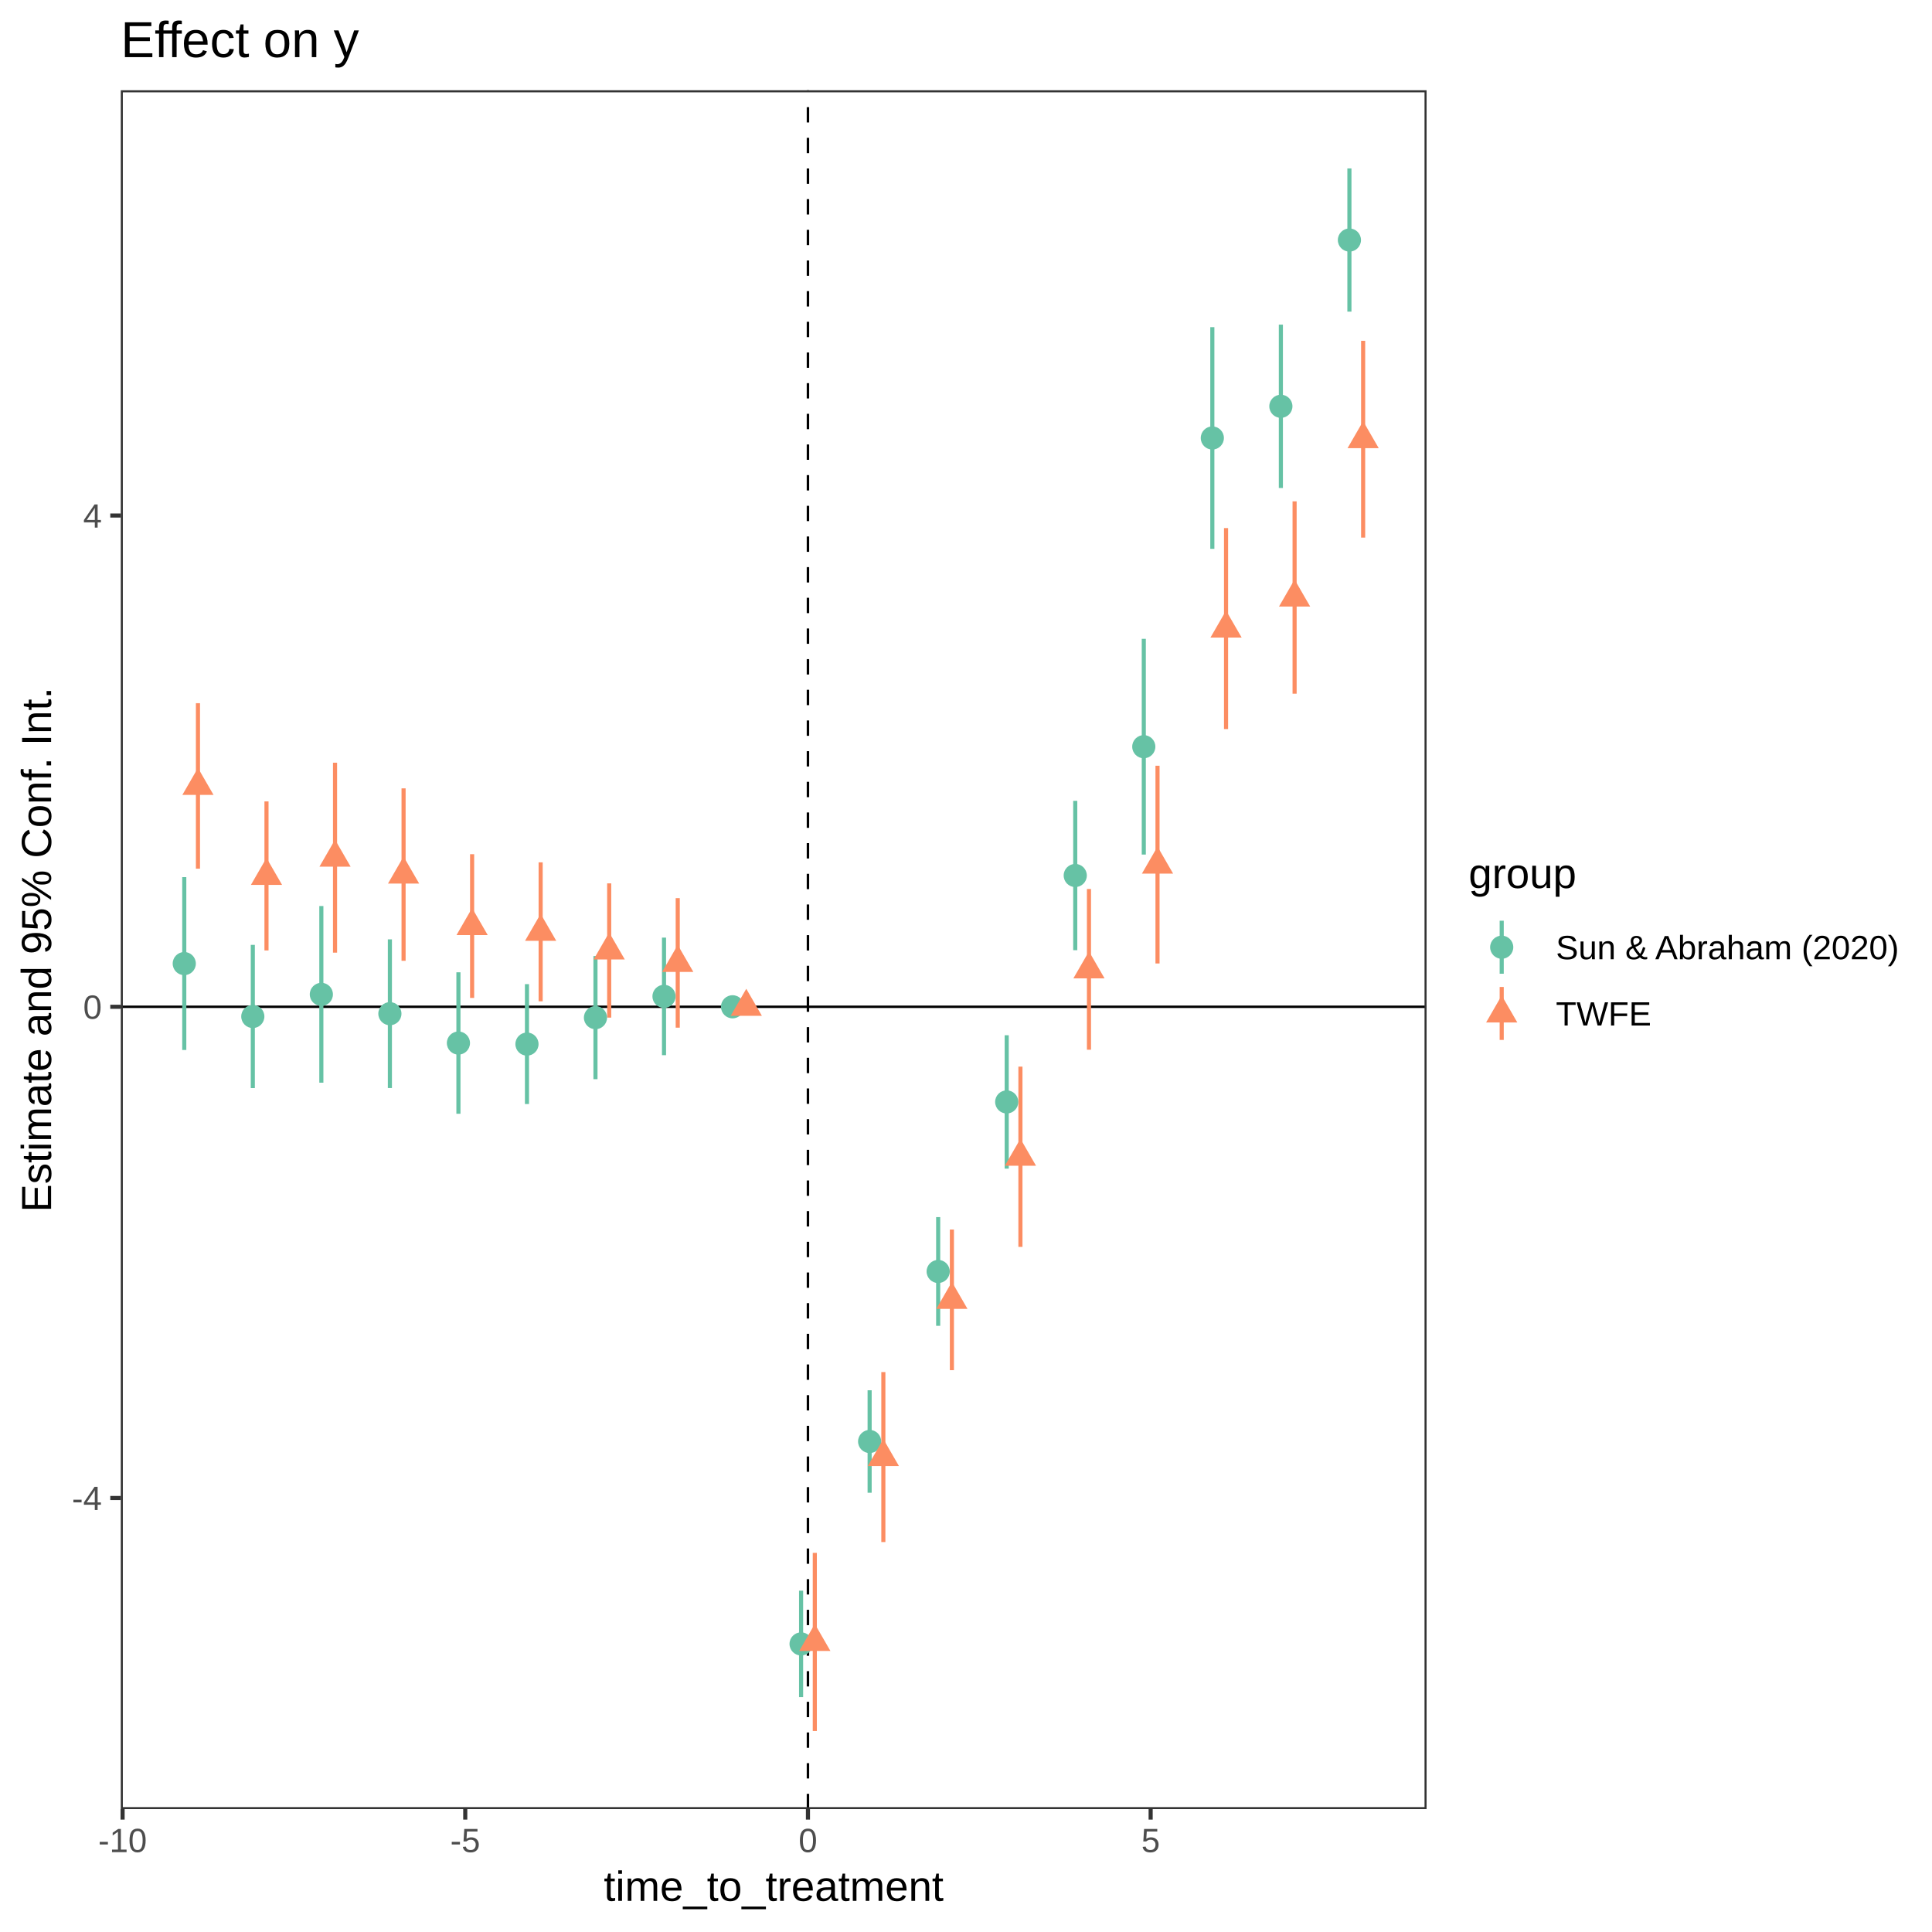
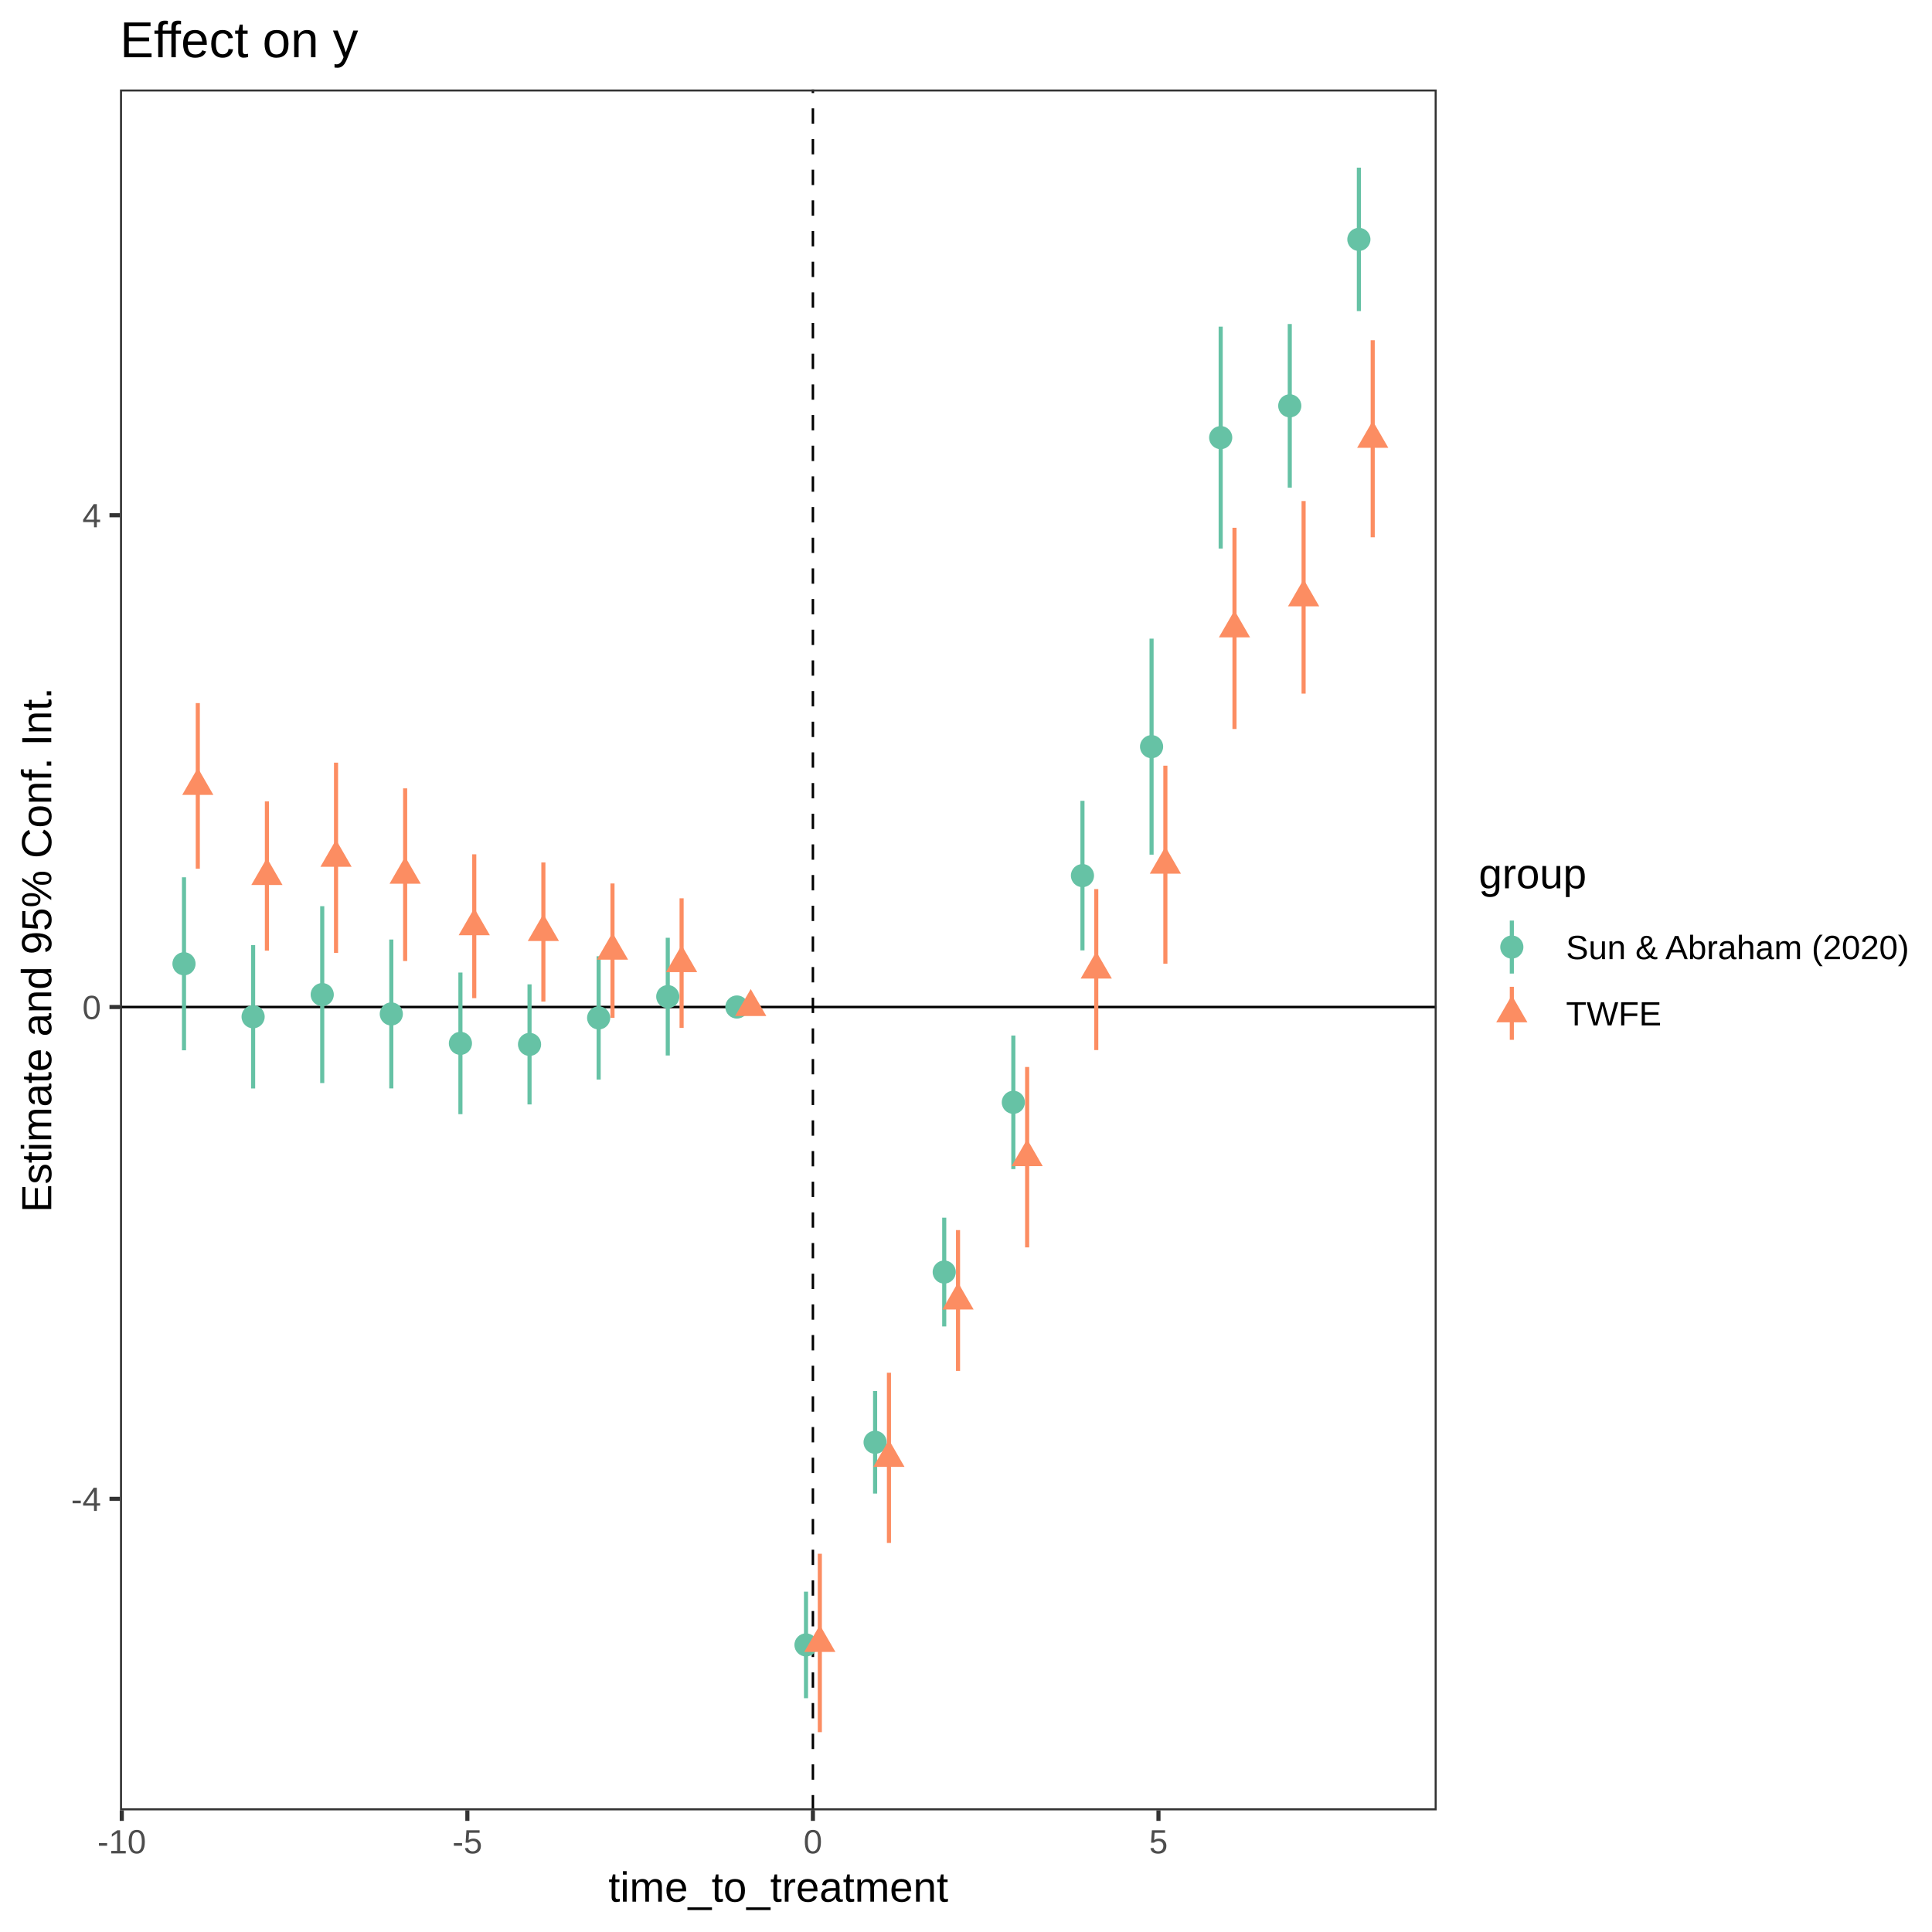
<svg xmlns="http://www.w3.org/2000/svg" class="svglite" width="504.00pt" height="504.00pt" viewBox="0 0 504.00 504.00">
  <defs>
    <style type="text/css">
    .svglite line, .svglite polyline, .svglite polygon, .svglite path, .svglite rect, .svglite circle {
      fill: none;
      stroke: #000000;
      stroke-linecap: round;
      stroke-linejoin: round;
      stroke-miterlimit: 10.00;
    }
    .svglite text {
      white-space: pre;
    }
  </style>
  </defs>
  <rect width="100%" height="100%" style="stroke: none; fill: #FFFFFF;" />
  <defs>
    <clipPath id="cpMC4wMHw1MDQuMDB8MC4wMHw1MDQuMDA=">
      <rect x="0.00" y="0.00" width="504.00" height="504.00" />
    </clipPath>
  </defs>
  <g clip-path="url(#cpMC4wMHw1MDQuMDB8MC4wMHw1MDQuMDA=)">
-     <rect x="0" y="0.00" width="504.00" height="504.00" style="stroke-width: 1.07; stroke: #FFFFFF; fill: #FFFFFF;" />
+     <rect x="0.00" y="-0" width="504.00" height="504.00" style="stroke-width: 1.07; stroke: #FFFFFF; fill: #FFFFFF;" />
  </g>
  <defs>
-     <clipPath id="cpMzEuNTF8MzcyLjE1fDIzLjU1fDQ3MS45NQ==">
-       <rect x="31.51" y="23.55" width="340.64" height="448.40" />
+     <clipPath id="cpMzEuMzB8Mzc0Ljc5fDIzLjM0fDQ3Mi4yNw==">
+       <rect x="31.30" y="23.34" width="343.49" height="448.93" />
    </clipPath>
  </defs>
-   <g clip-path="url(#cpMzEuNTF8MzcyLjE1fDIzLjU1fDQ3MS45NQ==)">
-     <rect x="31.51" y="23.55" width="340.64" height="448.40" style="stroke-width: 1.07; stroke: none; fill: #FFFFFF;" />
-     <line x1="210.77" y1="471.95" x2="210.77" y2="23.55" style="stroke-width: 0.64; stroke-dasharray: 4.00,4.00; stroke-linecap: butt;" />
-     <line x1="31.51" y1="262.64" x2="372.15" y2="262.64" style="stroke-width: 0.64; stroke-linecap: butt;" />
-     <line x1="48.07" y1="273.91" x2="48.07" y2="228.82" style="stroke-width: 1.07; stroke: #66C2A5; stroke-linecap: butt;" />
-     <line x1="51.64" y1="226.61" x2="51.64" y2="183.44" style="stroke-width: 1.07; stroke: #FC8D62; stroke-linecap: butt;" />
-     <line x1="65.95" y1="283.85" x2="65.95" y2="246.49" style="stroke-width: 1.07; stroke: #66C2A5; stroke-linecap: butt;" />
-     <line x1="69.52" y1="247.94" x2="69.52" y2="209.06" style="stroke-width: 1.07; stroke: #FC8D62; stroke-linecap: butt;" />
-     <line x1="83.83" y1="282.44" x2="83.83" y2="236.36" style="stroke-width: 1.07; stroke: #66C2A5; stroke-linecap: butt;" />
-     <line x1="87.40" y1="248.52" x2="87.40" y2="198.96" style="stroke-width: 1.07; stroke: #FC8D62; stroke-linecap: butt;" />
-     <line x1="101.71" y1="283.84" x2="101.71" y2="245.05" style="stroke-width: 1.07; stroke: #66C2A5; stroke-linecap: butt;" />
-     <line x1="105.28" y1="250.64" x2="105.28" y2="205.66" style="stroke-width: 1.07; stroke: #FC8D62; stroke-linecap: butt;" />
-     <line x1="119.59" y1="290.55" x2="119.59" y2="253.64" style="stroke-width: 1.07; stroke: #66C2A5; stroke-linecap: butt;" />
-     <line x1="123.16" y1="260.33" x2="123.16" y2="222.83" style="stroke-width: 1.07; stroke: #FC8D62; stroke-linecap: butt;" />
-     <line x1="137.47" y1="288.01" x2="137.47" y2="256.73" style="stroke-width: 1.07; stroke: #66C2A5; stroke-linecap: butt;" />
-     <line x1="141.04" y1="261.20" x2="141.04" y2="224.96" style="stroke-width: 1.07; stroke: #FC8D62; stroke-linecap: butt;" />
-     <line x1="155.34" y1="281.53" x2="155.34" y2="249.41" style="stroke-width: 1.07; stroke: #66C2A5; stroke-linecap: butt;" />
-     <line x1="158.92" y1="265.47" x2="158.92" y2="230.44" style="stroke-width: 1.07; stroke: #FC8D62; stroke-linecap: butt;" />
-     <line x1="173.22" y1="275.26" x2="173.22" y2="244.59" style="stroke-width: 1.07; stroke: #66C2A5; stroke-linecap: butt;" />
-     <line x1="176.80" y1="268.09" x2="176.80" y2="234.30" style="stroke-width: 1.07; stroke: #FC8D62; stroke-linecap: butt;" />
-     <line x1="191.10" y1="262.64" x2="191.10" y2="262.64" style="stroke-width: 1.07; stroke: #66C2A5; stroke-linecap: butt;" />
-     <line x1="194.68" y1="262.64" x2="194.68" y2="262.64" style="stroke-width: 1.07; stroke: #FC8D62; stroke-linecap: butt;" />
-     <line x1="208.98" y1="442.73" x2="208.98" y2="414.96" style="stroke-width: 1.07; stroke: #66C2A5; stroke-linecap: butt;" />
-     <line x1="212.56" y1="451.57" x2="212.56" y2="405.09" style="stroke-width: 1.07; stroke: #FC8D62; stroke-linecap: butt;" />
-     <line x1="226.86" y1="389.41" x2="226.86" y2="362.68" style="stroke-width: 1.07; stroke: #66C2A5; stroke-linecap: butt;" />
-     <line x1="230.44" y1="402.27" x2="230.44" y2="357.93" style="stroke-width: 1.07; stroke: #FC8D62; stroke-linecap: butt;" />
-     <line x1="244.74" y1="345.87" x2="244.74" y2="317.51" style="stroke-width: 1.07; stroke: #66C2A5; stroke-linecap: butt;" />
-     <line x1="248.32" y1="357.44" x2="248.32" y2="320.75" style="stroke-width: 1.07; stroke: #FC8D62; stroke-linecap: butt;" />
-     <line x1="262.62" y1="304.86" x2="262.62" y2="270.06" style="stroke-width: 1.07; stroke: #66C2A5; stroke-linecap: butt;" />
-     <line x1="266.20" y1="325.27" x2="266.20" y2="278.25" style="stroke-width: 1.07; stroke: #FC8D62; stroke-linecap: butt;" />
-     <line x1="280.50" y1="247.88" x2="280.50" y2="208.91" style="stroke-width: 1.07; stroke: #66C2A5; stroke-linecap: butt;" />
-     <line x1="284.08" y1="273.84" x2="284.08" y2="231.91" style="stroke-width: 1.07; stroke: #FC8D62; stroke-linecap: butt;" />
-     <line x1="298.38" y1="222.93" x2="298.38" y2="166.65" style="stroke-width: 1.07; stroke: #66C2A5; stroke-linecap: butt;" />
-     <line x1="301.96" y1="251.34" x2="301.96" y2="199.76" style="stroke-width: 1.07; stroke: #FC8D62; stroke-linecap: butt;" />
-     <line x1="316.26" y1="143.17" x2="316.26" y2="85.35" style="stroke-width: 1.07; stroke: #66C2A5; stroke-linecap: butt;" />
-     <line x1="319.84" y1="190.19" x2="319.84" y2="137.76" style="stroke-width: 1.07; stroke: #FC8D62; stroke-linecap: butt;" />
-     <line x1="334.14" y1="127.30" x2="334.14" y2="84.68" style="stroke-width: 1.07; stroke: #66C2A5; stroke-linecap: butt;" />
-     <line x1="337.72" y1="180.97" x2="337.72" y2="130.79" style="stroke-width: 1.07; stroke: #FC8D62; stroke-linecap: butt;" />
-     <line x1="352.02" y1="81.30" x2="352.02" y2="43.93" style="stroke-width: 1.07; stroke: #66C2A5; stroke-linecap: butt;" />
-     <line x1="355.60" y1="140.25" x2="355.60" y2="88.90" style="stroke-width: 1.07; stroke: #FC8D62; stroke-linecap: butt;" />
-     <circle cx="48.07" cy="251.37" r="3.02" style="stroke-width: 0.71; stroke: none; fill: #66C2A5;" />
-     <polygon points="51.64,200.32 55.71,207.37 47.57,207.37 " style="stroke-width: 0.71; stroke: none; fill: #FC8D62;" />
-     <circle cx="65.95" cy="265.17" r="3.02" style="stroke-width: 0.71; stroke: none; fill: #66C2A5;" />
-     <polygon points="69.52,223.80 73.59,230.85 65.45,230.85 " style="stroke-width: 0.71; stroke: none; fill: #FC8D62;" />
-     <circle cx="83.83" cy="259.40" r="3.02" style="stroke-width: 0.71; stroke: none; fill: #66C2A5;" />
-     <polygon points="87.40,219.04 91.47,226.09 83.33,226.09 " style="stroke-width: 0.71; stroke: none; fill: #FC8D62;" />
-     <circle cx="101.71" cy="264.44" r="3.02" style="stroke-width: 0.71; stroke: none; fill: #66C2A5;" />
-     <polygon points="105.28,223.45 109.35,230.50 101.21,230.50 " style="stroke-width: 0.71; stroke: none; fill: #FC8D62;" />
-     <circle cx="119.59" cy="272.10" r="3.02" style="stroke-width: 0.71; stroke: none; fill: #66C2A5;" />
-     <polygon points="123.16,236.88 127.23,243.93 119.09,243.93 " style="stroke-width: 0.71; stroke: none; fill: #FC8D62;" />
-     <circle cx="137.47" cy="272.37" r="3.02" style="stroke-width: 0.71; stroke: none; fill: #66C2A5;" />
-     <polygon points="141.04,238.38 145.11,245.43 136.97,245.43 " style="stroke-width: 0.71; stroke: none; fill: #FC8D62;" />
-     <circle cx="155.34" cy="265.47" r="3.02" style="stroke-width: 0.71; stroke: none; fill: #66C2A5;" />
-     <polygon points="158.92,243.25 162.99,250.30 154.85,250.30 " style="stroke-width: 0.71; stroke: none; fill: #FC8D62;" />
-     <circle cx="173.22" cy="259.92" r="3.02" style="stroke-width: 0.71; stroke: none; fill: #66C2A5;" />
-     <polygon points="176.80,246.50 180.87,253.54 172.73,253.54 " style="stroke-width: 0.71; stroke: none; fill: #FC8D62;" />
-     <circle cx="191.10" cy="262.64" r="3.02" style="stroke-width: 0.71; stroke: none; fill: #66C2A5;" />
-     <polygon points="194.68,257.94 198.75,264.99 190.61,264.99 " style="stroke-width: 0.71; stroke: none; fill: #FC8D62;" />
-     <circle cx="208.98" cy="428.85" r="3.02" style="stroke-width: 0.71; stroke: none; fill: #66C2A5;" />
-     <polygon points="212.56,423.63 216.63,430.68 208.49,430.68 " style="stroke-width: 0.71; stroke: none; fill: #FC8D62;" />
-     <circle cx="226.86" cy="376.04" r="3.02" style="stroke-width: 0.71; stroke: none; fill: #66C2A5;" />
-     <polygon points="230.44,375.40 234.51,382.45 226.37,382.45 " style="stroke-width: 0.71; stroke: none; fill: #FC8D62;" />
-     <circle cx="244.74" cy="331.69" r="3.02" style="stroke-width: 0.71; stroke: none; fill: #66C2A5;" />
-     <polygon points="248.32,334.40 252.39,341.45 244.25,341.45 " style="stroke-width: 0.71; stroke: none; fill: #FC8D62;" />
-     <circle cx="262.62" cy="287.46" r="3.02" style="stroke-width: 0.71; stroke: none; fill: #66C2A5;" />
-     <polygon points="266.20,297.06 270.27,304.11 262.13,304.11 " style="stroke-width: 0.71; stroke: none; fill: #FC8D62;" />
-     <circle cx="280.50" cy="228.39" r="3.02" style="stroke-width: 0.71; stroke: none; fill: #66C2A5;" />
-     <polygon points="284.08,248.18 288.15,255.23 280.01,255.23 " style="stroke-width: 0.71; stroke: none; fill: #FC8D62;" />
-     <circle cx="298.38" cy="194.79" r="3.02" style="stroke-width: 0.71; stroke: none; fill: #66C2A5;" />
-     <polygon points="301.96,220.85 306.03,227.90 297.89,227.90 " style="stroke-width: 0.71; stroke: none; fill: #FC8D62;" />
-     <circle cx="316.26" cy="114.26" r="3.02" style="stroke-width: 0.71; stroke: none; fill: #66C2A5;" />
-     <polygon points="319.84,159.28 323.91,166.32 315.77,166.32 " style="stroke-width: 0.71; stroke: none; fill: #FC8D62;" />
-     <circle cx="334.14" cy="105.99" r="3.02" style="stroke-width: 0.71; stroke: none; fill: #66C2A5;" />
-     <polygon points="337.72,151.18 341.79,158.23 333.65,158.23 " style="stroke-width: 0.71; stroke: none; fill: #FC8D62;" />
-     <circle cx="352.02" cy="62.62" r="3.02" style="stroke-width: 0.71; stroke: none; fill: #66C2A5;" />
-     <polygon points="355.60,109.87 359.67,116.92 351.53,116.92 " style="stroke-width: 0.71; stroke: none; fill: #FC8D62;" />
-     <rect x="31.51" y="23.55" width="340.64" height="448.40" style="stroke-width: 1.07; stroke: #333333;" />
+   <g clip-path="url(#cpMzEuMzB8Mzc0Ljc5fDIzLjM0fDQ3Mi4yNw==)">
+     <rect x="31.30" y="23.34" width="343.49" height="448.93" style="stroke-width: 1.07; stroke: none; fill: #FFFFFF;" />
+     <line x1="212.06" y1="472.27" x2="212.06" y2="23.34" style="stroke-width: 0.64; stroke-dasharray: 4.00,4.00; stroke-linecap: butt;" />
+     <line x1="31.30" y1="262.70" x2="374.79" y2="262.70" style="stroke-width: 0.64; stroke-linecap: butt;" />
+     <line x1="48.00" y1="273.99" x2="48.00" y2="228.85" style="stroke-width: 1.07; stroke: #66C2A5; stroke-linecap: butt;" />
+     <line x1="51.60" y1="226.63" x2="51.60" y2="183.41" style="stroke-width: 1.07; stroke: #FC8D62; stroke-linecap: butt;" />
+     <line x1="66.03" y1="283.94" x2="66.03" y2="246.54" style="stroke-width: 1.07; stroke: #66C2A5; stroke-linecap: butt;" />
+     <line x1="69.63" y1="247.99" x2="69.63" y2="209.06" style="stroke-width: 1.07; stroke: #FC8D62; stroke-linecap: butt;" />
+     <line x1="84.06" y1="282.53" x2="84.06" y2="236.40" style="stroke-width: 1.07; stroke: #66C2A5; stroke-linecap: butt;" />
+     <line x1="87.66" y1="248.57" x2="87.66" y2="198.95" style="stroke-width: 1.07; stroke: #FC8D62; stroke-linecap: butt;" />
+     <line x1="102.08" y1="283.93" x2="102.08" y2="245.09" style="stroke-width: 1.07; stroke: #66C2A5; stroke-linecap: butt;" />
+     <line x1="105.69" y1="250.70" x2="105.69" y2="205.66" style="stroke-width: 1.07; stroke: #FC8D62; stroke-linecap: butt;" />
+     <line x1="120.11" y1="290.66" x2="120.11" y2="253.70" style="stroke-width: 1.07; stroke: #66C2A5; stroke-linecap: butt;" />
+     <line x1="123.72" y1="260.39" x2="123.72" y2="222.86" style="stroke-width: 1.07; stroke: #FC8D62; stroke-linecap: butt;" />
+     <line x1="138.14" y1="288.11" x2="138.14" y2="256.79" style="stroke-width: 1.07; stroke: #66C2A5; stroke-linecap: butt;" />
+     <line x1="141.75" y1="261.27" x2="141.75" y2="224.99" style="stroke-width: 1.07; stroke: #FC8D62; stroke-linecap: butt;" />
+     <line x1="156.17" y1="281.62" x2="156.17" y2="249.46" style="stroke-width: 1.07; stroke: #66C2A5; stroke-linecap: butt;" />
+     <line x1="159.78" y1="265.54" x2="159.78" y2="230.47" style="stroke-width: 1.07; stroke: #FC8D62; stroke-linecap: butt;" />
+     <line x1="174.20" y1="275.35" x2="174.20" y2="244.63" style="stroke-width: 1.07; stroke: #66C2A5; stroke-linecap: butt;" />
+     <line x1="177.81" y1="268.16" x2="177.81" y2="234.34" style="stroke-width: 1.07; stroke: #FC8D62; stroke-linecap: butt;" />
+     <line x1="192.23" y1="262.70" x2="192.23" y2="262.70" style="stroke-width: 1.07; stroke: #66C2A5; stroke-linecap: butt;" />
+     <line x1="195.84" y1="262.70" x2="195.84" y2="262.70" style="stroke-width: 1.07; stroke: #FC8D62; stroke-linecap: butt;" />
+     <line x1="210.26" y1="443.01" x2="210.26" y2="415.21" style="stroke-width: 1.07; stroke: #66C2A5; stroke-linecap: butt;" />
+     <line x1="213.87" y1="451.86" x2="213.87" y2="405.33" style="stroke-width: 1.07; stroke: #FC8D62; stroke-linecap: butt;" />
+     <line x1="228.29" y1="389.63" x2="228.29" y2="362.87" style="stroke-width: 1.07; stroke: #66C2A5; stroke-linecap: butt;" />
+     <line x1="231.90" y1="402.51" x2="231.90" y2="358.11" style="stroke-width: 1.07; stroke: #FC8D62; stroke-linecap: butt;" />
+     <line x1="246.32" y1="346.03" x2="246.32" y2="317.65" style="stroke-width: 1.07; stroke: #66C2A5; stroke-linecap: butt;" />
+     <line x1="249.92" y1="357.62" x2="249.92" y2="320.89" style="stroke-width: 1.07; stroke: #FC8D62; stroke-linecap: butt;" />
+     <line x1="264.35" y1="304.98" x2="264.35" y2="270.14" style="stroke-width: 1.07; stroke: #66C2A5; stroke-linecap: butt;" />
+     <line x1="267.95" y1="325.41" x2="267.95" y2="278.34" style="stroke-width: 1.07; stroke: #FC8D62; stroke-linecap: butt;" />
+     <line x1="282.38" y1="247.93" x2="282.38" y2="208.91" style="stroke-width: 1.07; stroke: #66C2A5; stroke-linecap: butt;" />
+     <line x1="285.98" y1="273.93" x2="285.98" y2="231.94" style="stroke-width: 1.07; stroke: #FC8D62; stroke-linecap: butt;" />
+     <line x1="300.41" y1="222.95" x2="300.41" y2="166.60" style="stroke-width: 1.07; stroke: #66C2A5; stroke-linecap: butt;" />
+     <line x1="304.01" y1="251.40" x2="304.01" y2="199.75" style="stroke-width: 1.07; stroke: #FC8D62; stroke-linecap: butt;" />
+     <line x1="318.44" y1="143.10" x2="318.44" y2="85.21" style="stroke-width: 1.07; stroke: #66C2A5; stroke-linecap: butt;" />
+     <line x1="322.04" y1="190.17" x2="322.04" y2="137.68" style="stroke-width: 1.07; stroke: #FC8D62; stroke-linecap: butt;" />
+     <line x1="336.46" y1="127.21" x2="336.46" y2="84.53" style="stroke-width: 1.07; stroke: #66C2A5; stroke-linecap: butt;" />
+     <line x1="340.07" y1="180.94" x2="340.07" y2="130.70" style="stroke-width: 1.07; stroke: #FC8D62; stroke-linecap: butt;" />
+     <line x1="354.49" y1="81.15" x2="354.49" y2="43.74" style="stroke-width: 1.07; stroke: #66C2A5; stroke-linecap: butt;" />
+     <line x1="358.10" y1="140.17" x2="358.10" y2="88.76" style="stroke-width: 1.07; stroke: #FC8D62; stroke-linecap: butt;" />
+     <circle cx="48.00" cy="251.42" r="3.02" style="stroke-width: 0.71; stroke: none; fill: #66C2A5;" />
+     <polygon points="51.60,200.32 55.67,207.37 47.53,207.37 " style="stroke-width: 0.71; stroke: none; fill: #FC8D62;" />
+     <circle cx="66.03" cy="265.24" r="3.02" style="stroke-width: 0.71; stroke: none; fill: #66C2A5;" />
+     <polygon points="69.63,223.82 73.70,230.87 65.56,230.87 " style="stroke-width: 0.71; stroke: none; fill: #FC8D62;" />
+     <circle cx="84.06" cy="259.46" r="3.02" style="stroke-width: 0.71; stroke: none; fill: #66C2A5;" />
+     <polygon points="87.66,219.06 91.73,226.11 83.59,226.11 " style="stroke-width: 0.71; stroke: none; fill: #FC8D62;" />
+     <circle cx="102.08" cy="264.51" r="3.02" style="stroke-width: 0.71; stroke: none; fill: #66C2A5;" />
+     <polygon points="105.69,223.48 109.76,230.53 101.62,230.53 " style="stroke-width: 0.71; stroke: none; fill: #FC8D62;" />
+     <circle cx="120.11" cy="272.18" r="3.02" style="stroke-width: 0.71; stroke: none; fill: #66C2A5;" />
+     <polygon points="123.72,236.92 127.79,243.97 119.65,243.97 " style="stroke-width: 0.71; stroke: none; fill: #FC8D62;" />
+     <circle cx="138.14" cy="272.45" r="3.02" style="stroke-width: 0.71; stroke: none; fill: #66C2A5;" />
+     <polygon points="141.75,238.43 145.82,245.48 137.68,245.48 " style="stroke-width: 0.71; stroke: none; fill: #FC8D62;" />
+     <circle cx="156.17" cy="265.54" r="3.02" style="stroke-width: 0.71; stroke: none; fill: #66C2A5;" />
+     <polygon points="159.78,243.31 163.85,250.35 155.71,250.35 " style="stroke-width: 0.71; stroke: none; fill: #FC8D62;" />
+     <circle cx="174.20" cy="259.99" r="3.02" style="stroke-width: 0.71; stroke: none; fill: #66C2A5;" />
+     <polygon points="177.81,246.55 181.88,253.60 173.74,253.60 " style="stroke-width: 0.71; stroke: none; fill: #FC8D62;" />
+     <circle cx="192.23" cy="262.70" r="3.02" style="stroke-width: 0.71; stroke: none; fill: #66C2A5;" />
+     <polygon points="195.84,258.01 199.91,265.05 191.77,265.05 " style="stroke-width: 0.71; stroke: none; fill: #FC8D62;" />
+     <circle cx="210.26" cy="429.11" r="3.02" style="stroke-width: 0.71; stroke: none; fill: #66C2A5;" />
+     <polygon points="213.87,423.90 217.94,430.94 209.80,430.94 " style="stroke-width: 0.71; stroke: none; fill: #FC8D62;" />
+     <circle cx="228.29" cy="376.25" r="3.02" style="stroke-width: 0.71; stroke: none; fill: #66C2A5;" />
+     <polygon points="231.90,375.61 235.96,382.66 227.83,382.66 " style="stroke-width: 0.71; stroke: none; fill: #FC8D62;" />
+     <circle cx="246.32" cy="331.84" r="3.02" style="stroke-width: 0.71; stroke: none; fill: #66C2A5;" />
+     <polygon points="249.92,334.56 253.99,341.61 245.85,341.61 " style="stroke-width: 0.71; stroke: none; fill: #FC8D62;" />
+     <circle cx="264.35" cy="287.56" r="3.02" style="stroke-width: 0.71; stroke: none; fill: #66C2A5;" />
+     <polygon points="267.95,297.18 272.02,304.22 263.88,304.22 " style="stroke-width: 0.71; stroke: none; fill: #FC8D62;" />
+     <circle cx="282.38" cy="228.42" r="3.02" style="stroke-width: 0.71; stroke: none; fill: #66C2A5;" />
+     <polygon points="285.98,248.23 290.05,255.28 281.91,255.28 " style="stroke-width: 0.71; stroke: none; fill: #FC8D62;" />
+     <circle cx="300.41" cy="194.78" r="3.02" style="stroke-width: 0.71; stroke: none; fill: #66C2A5;" />
+     <polygon points="304.01,220.88 308.08,227.92 299.94,227.92 " style="stroke-width: 0.71; stroke: none; fill: #FC8D62;" />
+     <circle cx="318.44" cy="114.16" r="3.02" style="stroke-width: 0.71; stroke: none; fill: #66C2A5;" />
+     <polygon points="322.04,159.23 326.11,166.27 317.97,166.27 " style="stroke-width: 0.71; stroke: none; fill: #FC8D62;" />
+     <circle cx="336.46" cy="105.87" r="3.02" style="stroke-width: 0.71; stroke: none; fill: #66C2A5;" />
+     <polygon points="340.07,151.12 344.14,158.17 336.00,158.17 " style="stroke-width: 0.71; stroke: none; fill: #FC8D62;" />
+     <circle cx="354.49" cy="62.45" r="3.02" style="stroke-width: 0.71; stroke: none; fill: #66C2A5;" />
+     <polygon points="358.10,109.77 362.17,116.82 354.03,116.82 " style="stroke-width: 0.71; stroke: none; fill: #FC8D62;" />
+     <rect x="31.30" y="23.34" width="343.49" height="448.93" style="stroke-width: 1.07; stroke: #333333;" />
  </g>
  <g clip-path="url(#cpMC4wMHw1MDQuMDB8MC4wMHw1MDQuMDA=)">
-     <text x="26.58" y="393.92" text-anchor="end" style="font-size: 8.80px;fill: #4D4D4D; font-family: &quot;Arial&quot;;" textLength="7.86px" lengthAdjust="spacingAndGlyphs">-4</text>
-     <text x="26.58" y="265.78" text-anchor="end" style="font-size: 8.80px;fill: #4D4D4D; font-family: &quot;Arial&quot;;" textLength="5.03px" lengthAdjust="spacingAndGlyphs">0</text>
-     <text x="26.58" y="137.64" text-anchor="end" style="font-size: 8.80px;fill: #4D4D4D; font-family: &quot;Arial&quot;;" textLength="5.03px" lengthAdjust="spacingAndGlyphs">4</text>
-     <polyline points="28.77,390.78 31.51,390.78 " style="stroke-width: 1.07; stroke: #333333; stroke-linecap: butt;" />
-     <polyline points="28.77,262.64 31.51,262.64 " style="stroke-width: 1.07; stroke: #333333; stroke-linecap: butt;" />
-     <polyline points="28.77,134.49 31.51,134.49 " style="stroke-width: 1.07; stroke: #333333; stroke-linecap: butt;" />
-     <polyline points="31.98,474.69 31.98,471.95 " style="stroke-width: 1.07; stroke: #333333; stroke-linecap: butt;" />
-     <polyline points="121.37,474.69 121.37,471.95 " style="stroke-width: 1.07; stroke: #333333; stroke-linecap: butt;" />
-     <polyline points="210.77,474.69 210.77,471.95 " style="stroke-width: 1.07; stroke: #333333; stroke-linecap: butt;" />
-     <polyline points="300.17,474.69 300.17,471.95 " style="stroke-width: 1.07; stroke: #333333; stroke-linecap: butt;" />
-     <text x="31.98" y="483.17" text-anchor="middle" style="font-size: 8.80px;fill: #4D4D4D; font-family: &quot;Arial&quot;;" textLength="12.90px" lengthAdjust="spacingAndGlyphs">-10</text>
-     <text x="121.37" y="483.17" text-anchor="middle" style="font-size: 8.80px;fill: #4D4D4D; font-family: &quot;Arial&quot;;" textLength="7.86px" lengthAdjust="spacingAndGlyphs">-5</text>
-     <text x="210.77" y="483.17" text-anchor="middle" style="font-size: 8.80px;fill: #4D4D4D; font-family: &quot;Arial&quot;;" textLength="5.03px" lengthAdjust="spacingAndGlyphs">0</text>
-     <text x="300.17" y="483.17" text-anchor="middle" style="font-size: 8.80px;fill: #4D4D4D; font-family: &quot;Arial&quot;;" textLength="5.03px" lengthAdjust="spacingAndGlyphs">5</text>
-     <text x="201.83" y="495.88" text-anchor="middle" style="font-size: 11.00px; font-family: &quot;Arial&quot;;" textLength="95.83px" lengthAdjust="spacingAndGlyphs">time_to_treatment</text>
-     <text transform="translate(13.33,247.75) rotate(-90)" text-anchor="middle" style="font-size: 11.00px; font-family: &quot;Arial&quot;;" textLength="142.34px" lengthAdjust="spacingAndGlyphs">Estimate and 95% Conf. Int.</text>
-     <rect x="383.11" y="222.48" width="115.41" height="50.54" style="stroke-width: 1.07; stroke: none; fill: #FFFFFF;" />
-     <text x="383.11" y="231.66" style="font-size: 11.00px; font-family: &quot;Arial&quot;;" textLength="31.53px" lengthAdjust="spacingAndGlyphs">group</text>
-     <rect x="383.11" y="238.46" width="17.28" height="17.28" style="stroke-width: 1.07; stroke: none; fill: #FFFFFF;" />
-     <line x1="391.75" y1="254.01" x2="391.75" y2="240.19" style="stroke-width: 1.07; stroke: #66C2A5; stroke-linecap: butt;" />
-     <circle cx="391.75" cy="247.10" r="3.02" style="stroke-width: 0.71; stroke: none; fill: #66C2A5;" />
-     <rect x="383.11" y="255.74" width="17.28" height="17.28" style="stroke-width: 1.07; stroke: none; fill: #FFFFFF;" />
-     <line x1="391.75" y1="271.29" x2="391.75" y2="257.47" style="stroke-width: 1.07; stroke: #FC8D62; stroke-linecap: butt;" />
-     <polygon points="391.75,259.68 395.82,266.73 387.68,266.73 " style="stroke-width: 0.71; stroke: none; fill: #FC8D62;" />
-     <text x="405.87" y="250.24" style="font-size: 8.80px; font-family: &quot;Arial&quot;;" textLength="92.65px" lengthAdjust="spacingAndGlyphs">Sun &amp; Abraham (2020)</text>
-     <text x="405.87" y="267.52" style="font-size: 8.80px; font-family: &quot;Arial&quot;;" textLength="22.52px" lengthAdjust="spacingAndGlyphs">TWFE</text>
-     <text x="31.51" y="14.90" style="font-size: 13.20px; font-family: &quot;Arial&quot;;" textLength="64.64px" lengthAdjust="spacingAndGlyphs">Effect on y</text>
+     <text x="26.37" y="394.15" text-anchor="end" style="font-size: 8.80px;fill: #4D4D4D; font-family: &quot;Arial&quot;;" textLength="7.83px" lengthAdjust="spacingAndGlyphs">-4</text>
+     <text x="26.37" y="265.86" text-anchor="end" style="font-size: 8.80px;fill: #4D4D4D; font-family: &quot;Arial&quot;;" textLength="4.90px" lengthAdjust="spacingAndGlyphs">0</text>
+     <text x="26.37" y="137.56" text-anchor="end" style="font-size: 8.80px;fill: #4D4D4D; font-family: &quot;Arial&quot;;" textLength="4.90px" lengthAdjust="spacingAndGlyphs">4</text>
+     <polyline points="28.56,391.00 31.30,391.00 " style="stroke-width: 1.07; stroke: #333333; stroke-linecap: butt;" />
+     <polyline points="28.56,262.70 31.30,262.70 " style="stroke-width: 1.07; stroke: #333333; stroke-linecap: butt;" />
+     <polyline points="28.56,134.41 31.30,134.41 " style="stroke-width: 1.07; stroke: #333333; stroke-linecap: butt;" />
+     <polyline points="31.77,475.01 31.77,472.27 " style="stroke-width: 1.07; stroke: #333333; stroke-linecap: butt;" />
+     <polyline points="121.92,475.01 121.92,472.27 " style="stroke-width: 1.07; stroke: #333333; stroke-linecap: butt;" />
+     <polyline points="212.06,475.01 212.06,472.27 " style="stroke-width: 1.07; stroke: #333333; stroke-linecap: butt;" />
+     <polyline points="302.21,475.01 302.21,472.27 " style="stroke-width: 1.07; stroke: #333333; stroke-linecap: butt;" />
+     <text x="31.77" y="483.50" text-anchor="middle" style="font-size: 8.80px;fill: #4D4D4D; font-family: &quot;Arial&quot;;" textLength="12.72px" lengthAdjust="spacingAndGlyphs">-10</text>
+     <text x="121.92" y="483.50" text-anchor="middle" style="font-size: 8.80px;fill: #4D4D4D; font-family: &quot;Arial&quot;;" textLength="7.83px" lengthAdjust="spacingAndGlyphs">-5</text>
+     <text x="212.06" y="483.50" text-anchor="middle" style="font-size: 8.80px;fill: #4D4D4D; font-family: &quot;Arial&quot;;" textLength="4.90px" lengthAdjust="spacingAndGlyphs">0</text>
+     <text x="302.21" y="483.50" text-anchor="middle" style="font-size: 8.80px;fill: #4D4D4D; font-family: &quot;Arial&quot;;" textLength="4.90px" lengthAdjust="spacingAndGlyphs">5</text>
+     <text x="203.05" y="496.09" text-anchor="middle" style="font-size: 11.00px; font-family: &quot;Arial&quot;;" textLength="88.66px" lengthAdjust="spacingAndGlyphs">time_to_treatment</text>
+     <text transform="translate(13.37,247.80) rotate(-90)" text-anchor="middle" style="font-size: 11.00px; font-family: &quot;Arial&quot;;" textLength="136.94px" lengthAdjust="spacingAndGlyphs">Estimate and 95% Conf. Int.</text>
+     <rect x="385.75" y="222.62" width="112.77" height="50.36" style="stroke-width: 1.07; stroke: none; fill: #FFFFFF;" />
+     <text x="385.75" y="231.73" style="font-size: 11.00px; font-family: &quot;Arial&quot;;" textLength="28.14px" lengthAdjust="spacingAndGlyphs">group</text>
+     <rect x="385.75" y="238.42" width="17.28" height="17.28" style="stroke-width: 1.07; stroke: none; fill: #FFFFFF;" />
+     <line x1="394.39" y1="253.98" x2="394.39" y2="240.15" style="stroke-width: 1.07; stroke: #66C2A5; stroke-linecap: butt;" />
+     <circle cx="394.39" cy="247.06" r="3.02" style="stroke-width: 0.71; stroke: none; fill: #66C2A5;" />
+     <rect x="385.75" y="255.70" width="17.28" height="17.28" style="stroke-width: 1.07; stroke: none; fill: #FFFFFF;" />
+     <line x1="394.39" y1="271.26" x2="394.39" y2="257.43" style="stroke-width: 1.07; stroke: #FC8D62; stroke-linecap: butt;" />
+     <polygon points="394.39,259.64 398.46,266.69 390.32,266.69 " style="stroke-width: 0.71; stroke: none; fill: #FC8D62;" />
+     <text x="408.51" y="250.22" style="font-size: 8.80px; font-family: &quot;Arial&quot;;" textLength="90.01px" lengthAdjust="spacingAndGlyphs">Sun &amp; Abraham (2020)</text>
+     <text x="408.51" y="267.50" style="font-size: 8.80px; font-family: &quot;Arial&quot;;" textLength="24.91px" lengthAdjust="spacingAndGlyphs">TWFE</text>
+     <text x="31.30" y="14.94" style="font-size: 13.20px; font-family: &quot;Arial&quot;;" textLength="62.32px" lengthAdjust="spacingAndGlyphs">Effect on y</text>
  </g>
</svg>
